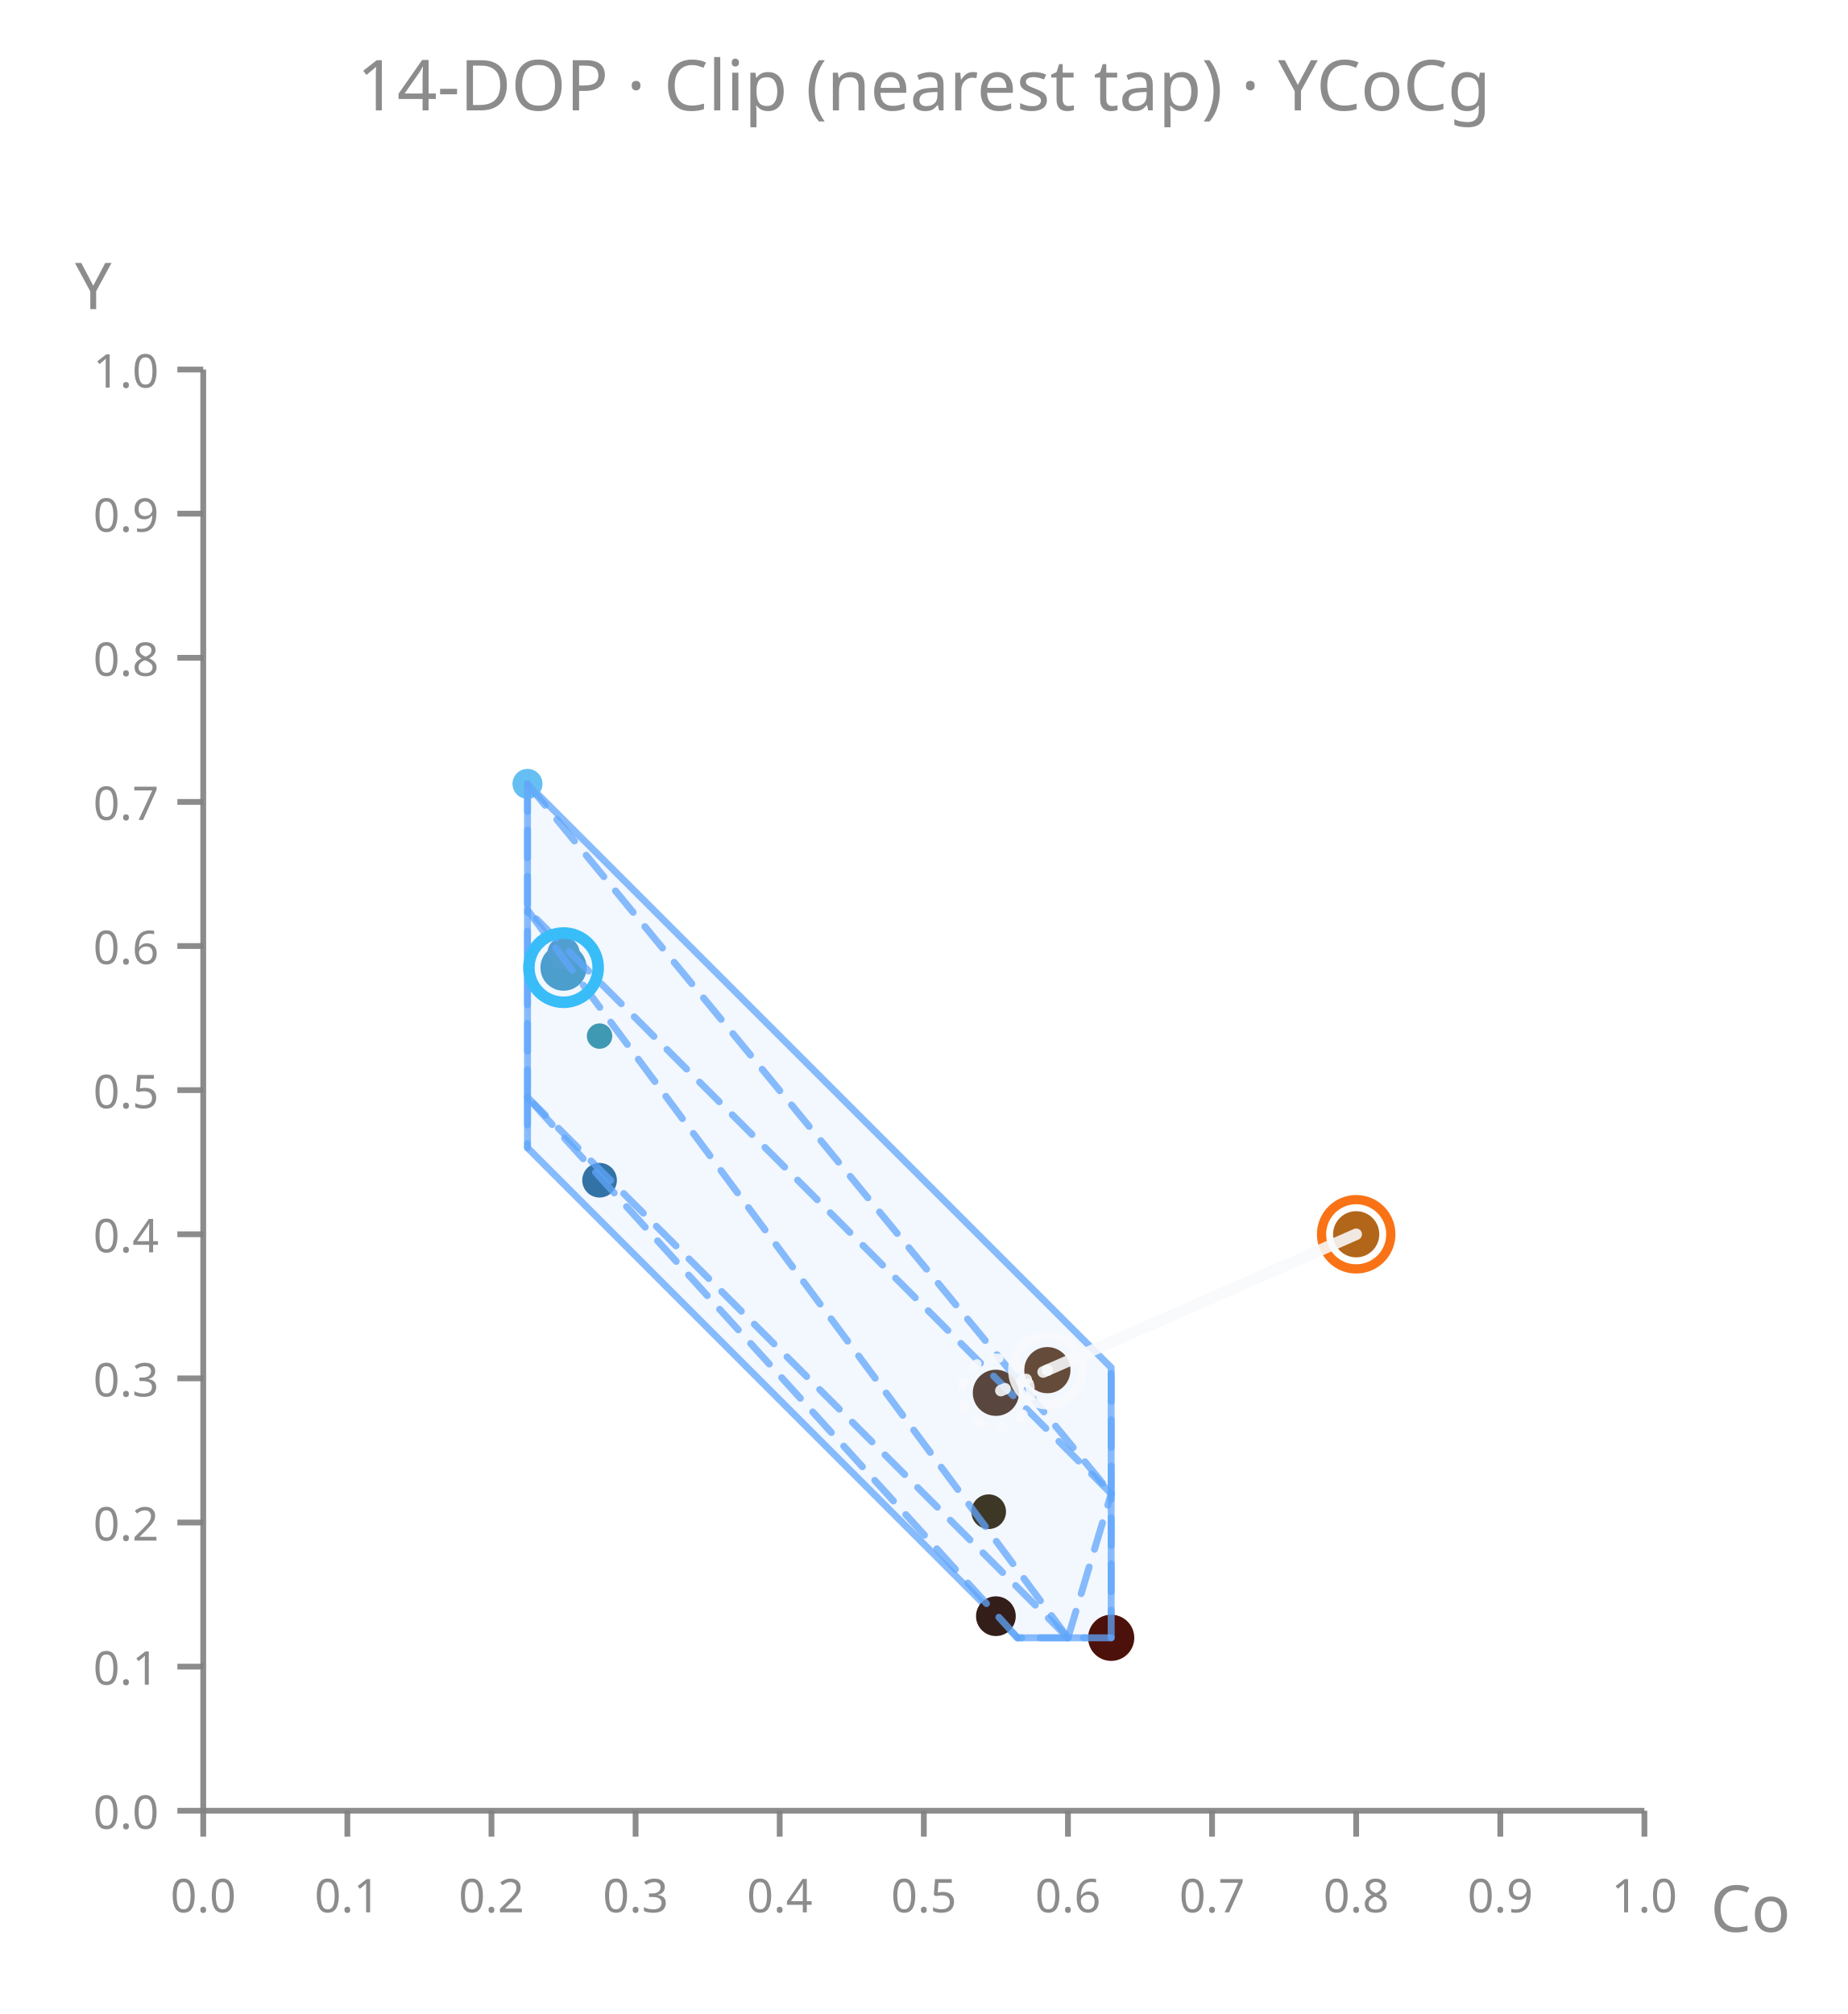
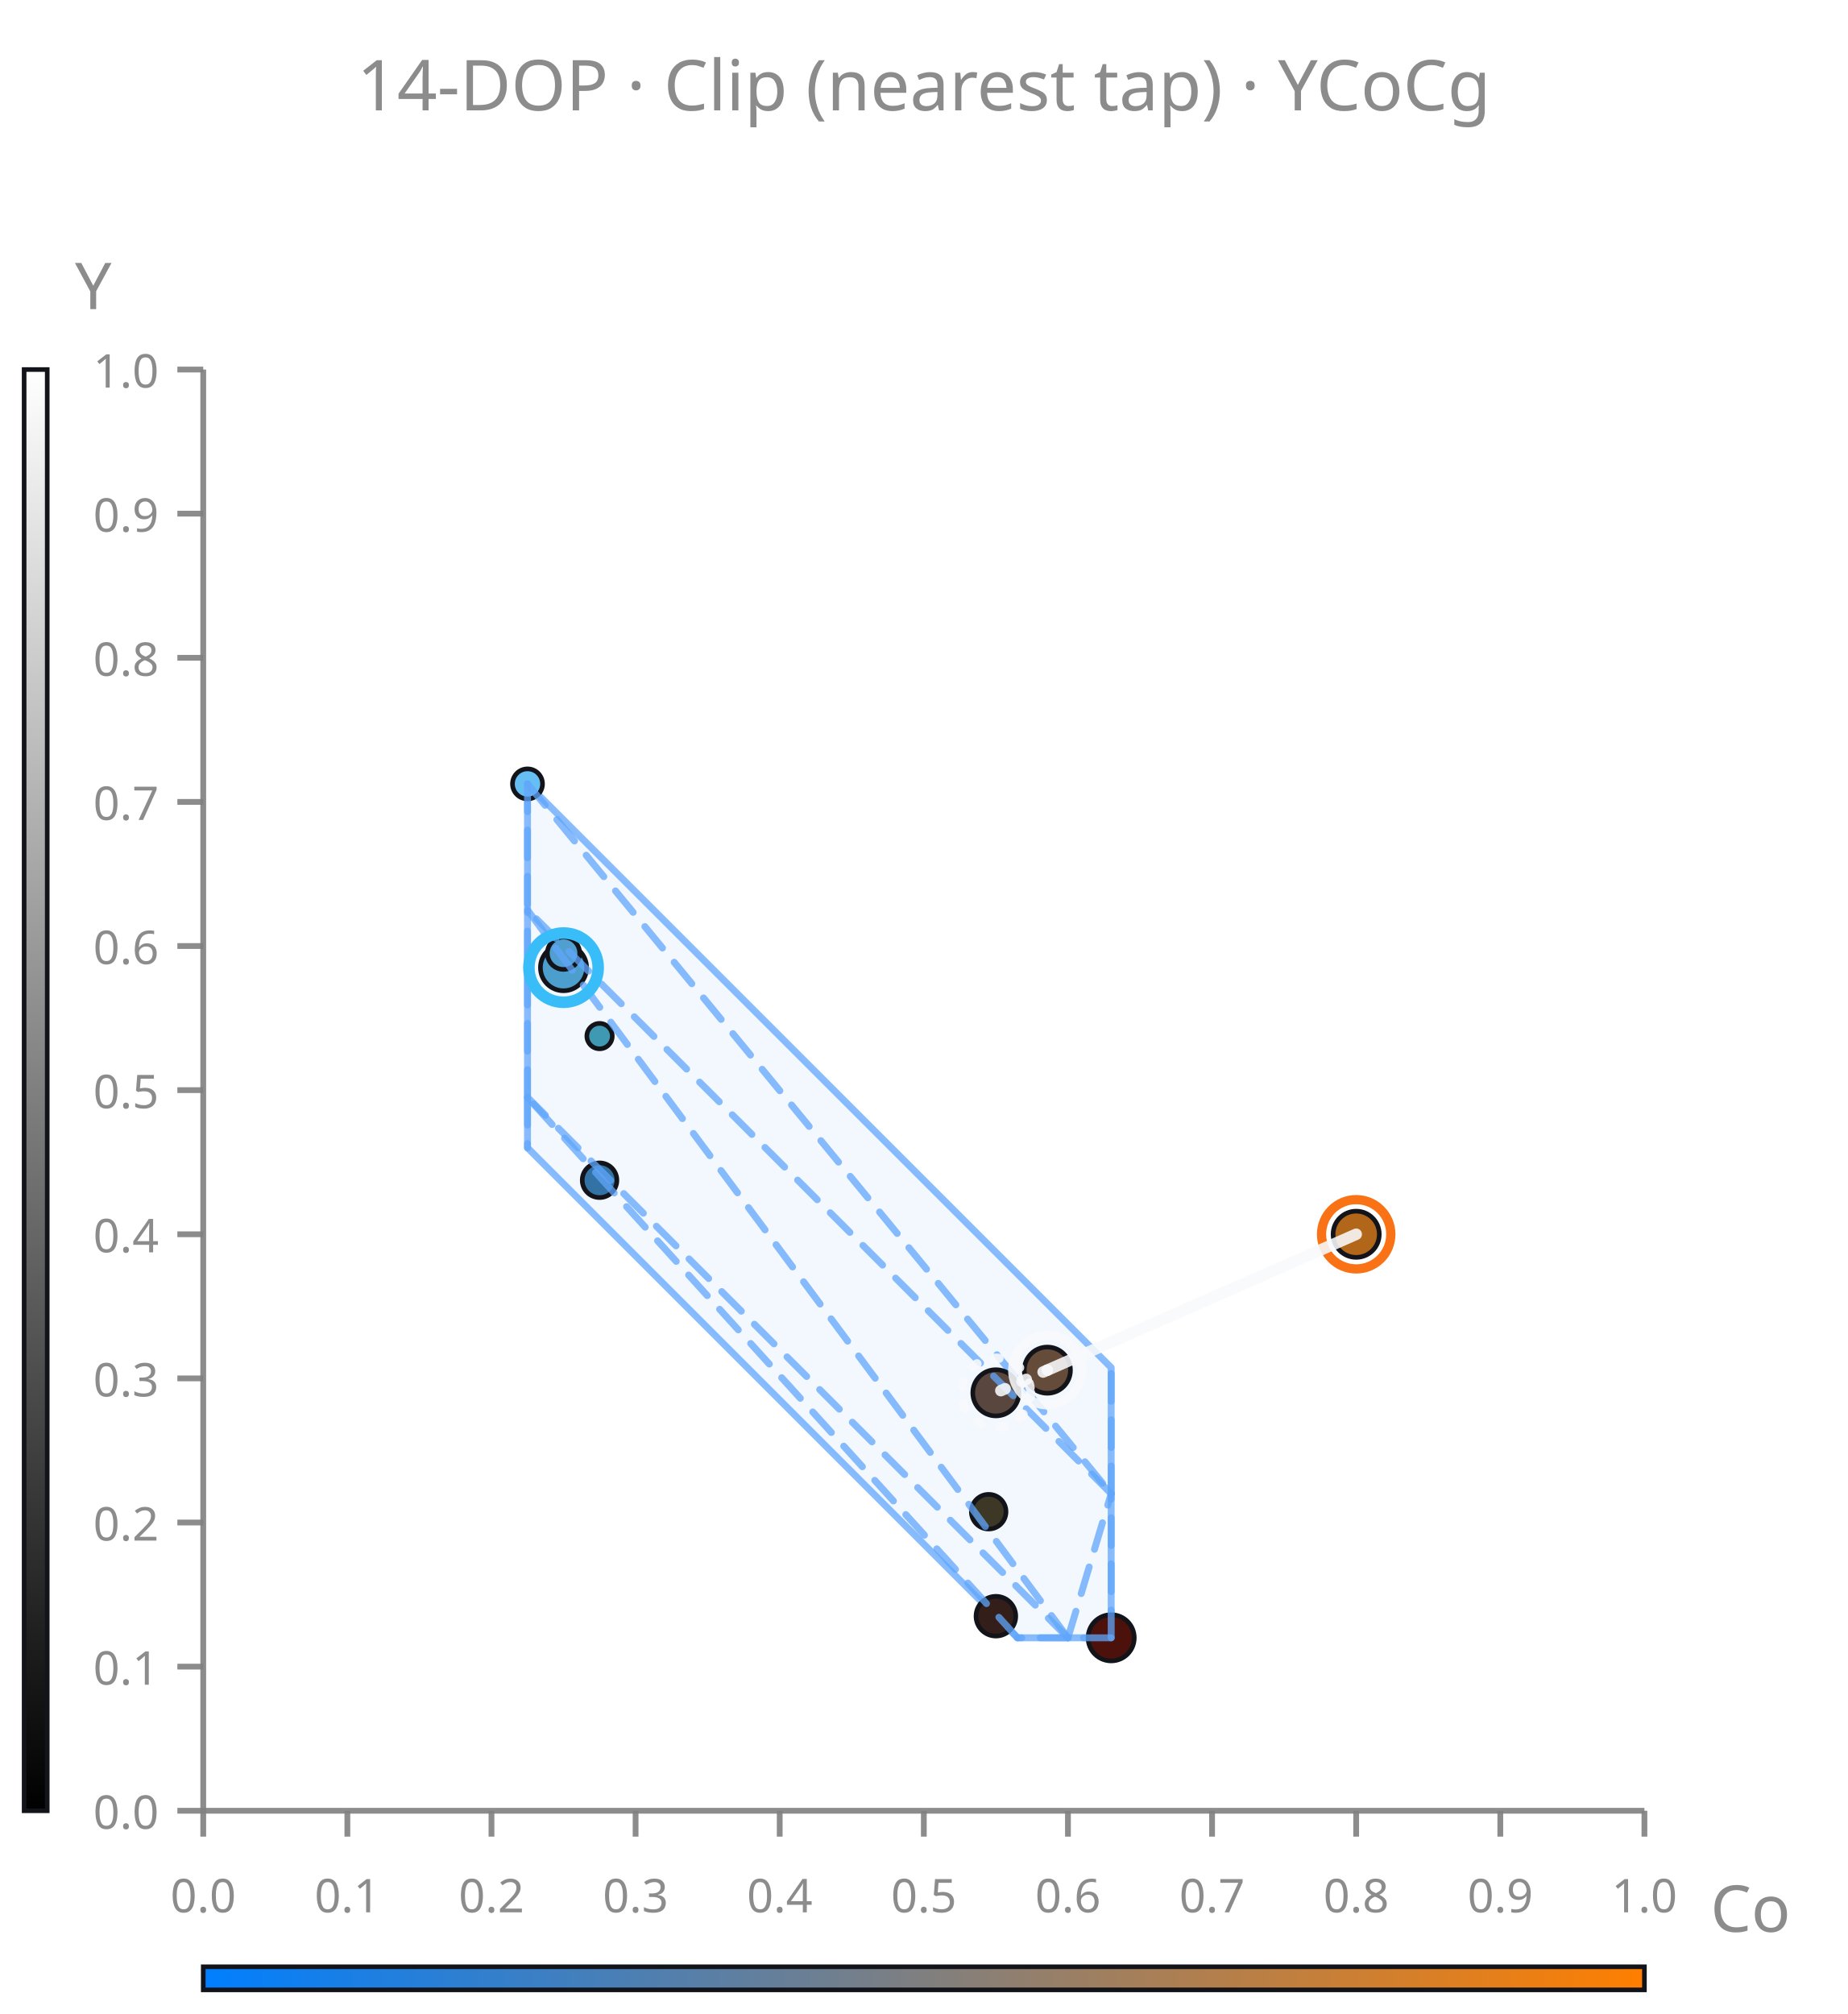
<svg xmlns="http://www.w3.org/2000/svg" baseProfile="full" height="436.0px" version="1.1" viewBox="0,0,400.0,436.0" width="400.0px">
-   <defs />
+   <defs>
+     <linearGradient gradientUnits="userSpaceOnUse" id="plotGradY_0_1_1" x1="7.724" x2="7.724" y1="80" y2="392.0">
+       <stop offset="0" stop-color="rgb(255,255,255)" />
+       <stop offset="1" stop-color="rgb(0,0,0)" />
+     </linearGradient>
+     <linearGradient gradientUnits="userSpaceOnUse" id="plotGradX_0_1_1" x1="44.0" x2="356" y1="428.276" y2="428.276">
+       <stop offset="0" stop-color="rgb(0,127,255)" />
+       <stop offset="1" stop-color="rgb(255,127,0)" />
+     </linearGradient>
+   </defs>
  <g class="layer_bg" />
  <g class="layer_boundary">
    <polygon fill="rgba(59,130,246,0.06)" points="220.28,354.56 240.56,354.56 240.56,296.06 114.2,169.7 114.2,248.48" stroke="rgba(96,165,250,0.75)" stroke-linejoin="round" stroke-width="1.5" />
  </g>
  <g class="layer_axes">
    <line fill="none" stroke="rgba(128,128,128,0.9)" stroke-width="1.25" x1="44.0" x2="356" y1="392.0" y2="392.0" />
    <line fill="none" stroke="rgba(128,128,128,0.9)" stroke-width="1.25" x1="44.0" x2="44.0" y1="392.0" y2="80" />
    <line fill="none" stroke="rgba(128,128,128,0.9)" stroke-width="1.25" x1="44.0" x2="44.0" y1="392.0" y2="397.6" />
    <text dominant-baseline="hanging" fill="rgba(128,128,128,0.9)" font-family="sans-serif" font-size="10.08" text-anchor="middle" x="44.0" y="406.168">0.0</text>
    <line fill="none" stroke="rgba(128,128,128,0.9)" stroke-width="1.25" x1="75.2" x2="75.2" y1="392.0" y2="397.6" />
    <text dominant-baseline="hanging" fill="rgba(128,128,128,0.9)" font-family="sans-serif" font-size="10.08" text-anchor="middle" x="75.2" y="406.168">0.1</text>
    <line fill="none" stroke="rgba(128,128,128,0.9)" stroke-width="1.25" x1="106.4" x2="106.4" y1="392.0" y2="397.6" />
    <text dominant-baseline="hanging" fill="rgba(128,128,128,0.9)" font-family="sans-serif" font-size="10.08" text-anchor="middle" x="106.4" y="406.168">0.2</text>
    <line fill="none" stroke="rgba(128,128,128,0.9)" stroke-width="1.25" x1="137.6" x2="137.6" y1="392.0" y2="397.6" />
    <text dominant-baseline="hanging" fill="rgba(128,128,128,0.9)" font-family="sans-serif" font-size="10.08" text-anchor="middle" x="137.6" y="406.168">0.3</text>
    <line fill="none" stroke="rgba(128,128,128,0.9)" stroke-width="1.25" x1="168.8" x2="168.8" y1="392.0" y2="397.6" />
    <text dominant-baseline="hanging" fill="rgba(128,128,128,0.9)" font-family="sans-serif" font-size="10.08" text-anchor="middle" x="168.8" y="406.168">0.4</text>
    <line fill="none" stroke="rgba(128,128,128,0.9)" stroke-width="1.25" x1="200" x2="200" y1="392.0" y2="397.6" />
    <text dominant-baseline="hanging" fill="rgba(128,128,128,0.9)" font-family="sans-serif" font-size="10.08" text-anchor="middle" x="200" y="406.168">0.5</text>
    <line fill="none" stroke="rgba(128,128,128,0.9)" stroke-width="1.25" x1="231.2" x2="231.2" y1="392.0" y2="397.6" />
    <text dominant-baseline="hanging" fill="rgba(128,128,128,0.9)" font-family="sans-serif" font-size="10.08" text-anchor="middle" x="231.2" y="406.168">0.6</text>
    <line fill="none" stroke="rgba(128,128,128,0.9)" stroke-width="1.25" x1="262.4" x2="262.4" y1="392.0" y2="397.6" />
    <text dominant-baseline="hanging" fill="rgba(128,128,128,0.9)" font-family="sans-serif" font-size="10.08" text-anchor="middle" x="262.4" y="406.168">0.7</text>
    <line fill="none" stroke="rgba(128,128,128,0.9)" stroke-width="1.25" x1="293.6" x2="293.6" y1="392.0" y2="397.6" />
    <text dominant-baseline="hanging" fill="rgba(128,128,128,0.9)" font-family="sans-serif" font-size="10.08" text-anchor="middle" x="293.6" y="406.168">0.8</text>
    <line fill="none" stroke="rgba(128,128,128,0.9)" stroke-width="1.25" x1="324.8" x2="324.8" y1="392.0" y2="397.6" />
    <text dominant-baseline="hanging" fill="rgba(128,128,128,0.9)" font-family="sans-serif" font-size="10.08" text-anchor="middle" x="324.8" y="406.168">0.9</text>
    <line fill="none" stroke="rgba(128,128,128,0.9)" stroke-width="1.25" x1="356" x2="356" y1="392.0" y2="397.6" />
    <text dominant-baseline="hanging" fill="rgba(128,128,128,0.9)" font-family="sans-serif" font-size="10.08" text-anchor="middle" x="356" y="406.168">1.0</text>
    <line fill="none" stroke="rgba(128,128,128,0.9)" stroke-width="1.25" x1="44.0" x2="38.4" y1="392.0" y2="392.0" />
    <text dominant-baseline="central" fill="rgba(128,128,128,0.9)" font-family="sans-serif" font-size="10.08" text-anchor="end" x="34.4" y="392.0">0.0</text>
    <line fill="none" stroke="rgba(128,128,128,0.9)" stroke-width="1.25" x1="44.0" x2="38.4" y1="360.8" y2="360.8" />
    <text dominant-baseline="central" fill="rgba(128,128,128,0.9)" font-family="sans-serif" font-size="10.08" text-anchor="end" x="34.4" y="360.8">0.1</text>
    <line fill="none" stroke="rgba(128,128,128,0.9)" stroke-width="1.25" x1="44.0" x2="38.4" y1="329.6" y2="329.6" />
    <text dominant-baseline="central" fill="rgba(128,128,128,0.9)" font-family="sans-serif" font-size="10.08" text-anchor="end" x="34.4" y="329.6">0.2</text>
    <line fill="none" stroke="rgba(128,128,128,0.9)" stroke-width="1.25" x1="44.0" x2="38.4" y1="298.4" y2="298.4" />
    <text dominant-baseline="central" fill="rgba(128,128,128,0.9)" font-family="sans-serif" font-size="10.08" text-anchor="end" x="34.4" y="298.4">0.3</text>
    <line fill="none" stroke="rgba(128,128,128,0.9)" stroke-width="1.25" x1="44.0" x2="38.4" y1="267.2" y2="267.2" />
    <text dominant-baseline="central" fill="rgba(128,128,128,0.9)" font-family="sans-serif" font-size="10.08" text-anchor="end" x="34.4" y="267.2">0.4</text>
    <line fill="none" stroke="rgba(128,128,128,0.9)" stroke-width="1.25" x1="44.0" x2="38.4" y1="236" y2="236" />
    <text dominant-baseline="central" fill="rgba(128,128,128,0.9)" font-family="sans-serif" font-size="10.08" text-anchor="end" x="34.4" y="236">0.5</text>
    <line fill="none" stroke="rgba(128,128,128,0.9)" stroke-width="1.25" x1="44.0" x2="38.4" y1="204.8" y2="204.8" />
    <text dominant-baseline="central" fill="rgba(128,128,128,0.9)" font-family="sans-serif" font-size="10.08" text-anchor="end" x="34.4" y="204.8">0.6</text>
    <line fill="none" stroke="rgba(128,128,128,0.9)" stroke-width="1.25" x1="44.0" x2="38.4" y1="173.6" y2="173.6" />
    <text dominant-baseline="central" fill="rgba(128,128,128,0.9)" font-family="sans-serif" font-size="10.08" text-anchor="end" x="34.4" y="173.6">0.7</text>
    <line fill="none" stroke="rgba(128,128,128,0.9)" stroke-width="1.25" x1="44.0" x2="38.4" y1="142.4" y2="142.4" />
    <text dominant-baseline="central" fill="rgba(128,128,128,0.9)" font-family="sans-serif" font-size="10.08" text-anchor="end" x="34.4" y="142.4">0.8</text>
    <line fill="none" stroke="rgba(128,128,128,0.9)" stroke-width="1.25" x1="44.0" x2="38.4" y1="111.2" y2="111.2" />
    <text dominant-baseline="central" fill="rgba(128,128,128,0.9)" font-family="sans-serif" font-size="10.08" text-anchor="end" x="34.4" y="111.2">0.9</text>
    <line fill="none" stroke="rgba(128,128,128,0.9)" stroke-width="1.25" x1="44.0" x2="38.4" y1="80" y2="80" />
    <text dominant-baseline="central" fill="rgba(128,128,128,0.9)" font-family="sans-serif" font-size="10.08" text-anchor="end" x="34.4" y="80">1.0</text>
    <text fill="rgba(128,128,128,0.9)" font-family="sans-serif" font-size="14" x="370.3" y="418.208">Co</text>
    <text fill="rgba(128,128,128,0.9)" font-family="sans-serif" font-size="14" x="16.224" y="66.928">Y</text>
+     <rect fill="url(#plotGradY_0_1_1) none" height="312" shape-rendering="geometricPrecision" stroke="rgba(18,20,26,1.0)" stroke-width="1.0" width="5.0" x="5.224" y="80" />
+     <rect fill="url(#plotGradX_0_1_1) none" height="5.0" shape-rendering="geometricPrecision" stroke="rgba(18,20,26,1.0)" stroke-width="1.0" width="312" x="44.0" y="425.776" />
  </g>
  <g class="layer_dots">
-     <circle cx="129.8" cy="224.3" fill="rgb(63,153,178)" r="2.75" stroke="none" />
-     <circle cx="114.2" cy="169.7" fill="rgb(102,191,242)" r="3.25" stroke="none" />
-     <circle cx="122" cy="209.48" fill="rgb(76,158,204)" r="5.0" stroke="none" />
-     <circle cx="122" cy="206.36" fill="rgb(81,158,209)" r="3.5" stroke="none" />
-     <circle cx="129.8" cy="255.5" fill="rgb(51,114,165)" r="3.75" stroke="none" />
-     <circle cx="214.04" cy="327.26" fill="rgb(61,56,38)" r="3.75" stroke="none" />
-     <circle cx="293.6" cy="267.2" fill="rgb(178,102,25)" r="5.0" stroke="none" />
+     <circle cx="129.8" cy="224.3" fill="rgb(63,153,178)" r="2.75" stroke="rgba(18,20,26,1.0)" stroke-width="1.0" />
+     <circle cx="114.2" cy="169.7" fill="rgb(102,191,242)" r="3.25" stroke="rgba(18,20,26,1.0)" stroke-width="1.0" />
+     <circle cx="122" cy="209.48" fill="rgb(76,158,204)" r="5.0" stroke="rgba(18,20,26,1.0)" stroke-width="1.0" />
+     <circle cx="122" cy="206.36" fill="rgb(81,158,209)" r="3.5" stroke="rgba(18,20,26,1.0)" stroke-width="1.0" />
+     <circle cx="129.8" cy="255.5" fill="rgb(51,114,165)" r="3.75" stroke="rgba(18,20,26,1.0)" stroke-width="1.0" />
+     <circle cx="214.04" cy="327.26" fill="rgb(61,56,38)" r="3.75" stroke="rgba(18,20,26,1.0)" stroke-width="1.0" />
+     <circle cx="293.6" cy="267.2" fill="rgb(178,102,25)" r="5.0" stroke="rgba(18,20,26,1.0)" stroke-width="1.0" />
    <line fill="none" stroke="rgba(96,165,250,0.75)" stroke-dasharray="6,4" stroke-linecap="round" stroke-width="1.5" x1="114.2" x2="240.56" y1="169.7" y2="323.36" />
    <line fill="none" stroke="rgba(96,165,250,0.75)" stroke-dasharray="6,4" stroke-linecap="round" stroke-width="1.5" x1="114.2" x2="114.2" y1="169.7" y2="197" />
    <line fill="none" stroke="rgba(96,165,250,0.75)" stroke-dasharray="6,4" stroke-linecap="round" stroke-width="1.5" x1="240.56" x2="240.56" y1="323.36" y2="296.06" />
-     <circle cx="226.743" cy="296.617" fill="rgb(101,75,58)" r="5.0" stroke="none" />
-     <circle cx="215.6" cy="301.52" fill="rgb(89,71,63)" r="4.2" stroke="none" />
-     <circle cx="215.6" cy="301.52" fill="rgb(89,71,63)" r="5.0" stroke="none" />
-     <circle cx="215.6" cy="349.88" fill="rgb(51,30,25)" r="4.3" stroke="none" />
+     <circle cx="226.743" cy="296.617" fill="rgb(101,75,58)" r="5.0" stroke="rgba(18,20,26,1.0)" stroke-width="1.0" />
+     <circle cx="215.6" cy="301.52" fill="rgb(89,71,63)" r="4.2" stroke="rgba(18,20,26,1.0)" stroke-width="1.0" />
+     <circle cx="215.6" cy="301.52" fill="rgb(89,71,63)" r="5.0" stroke="rgba(18,20,26,1.0)" stroke-width="1.0" />
+     <circle cx="215.6" cy="349.88" fill="rgb(51,30,25)" r="4.3" stroke="rgba(18,20,26,1.0)" stroke-width="1.0" />
    <line fill="none" stroke="rgba(96,165,250,0.75)" stroke-dasharray="6,4" stroke-linecap="round" stroke-width="1.5" x1="231.2" x2="220.28" y1="354.56" y2="354.56" />
    <line fill="none" stroke="rgba(96,165,250,0.75)" stroke-dasharray="6,4" stroke-linecap="round" stroke-width="1.5" x1="220.28" x2="114.2" y1="354.56" y2="237.56" />
    <line fill="none" stroke="rgba(96,165,250,0.75)" stroke-dasharray="6,4" stroke-linecap="round" stroke-width="1.5" x1="114.2" x2="114.2" y1="237.56" y2="248.48" />
-     <circle cx="240.56" cy="354.56" fill="rgb(76,17,10)" r="5.0" stroke="none" />
+     <circle cx="240.56" cy="354.56" fill="rgb(76,17,10)" r="5.0" stroke="rgba(18,20,26,1.0)" stroke-width="1.0" />
    <line fill="none" stroke="rgba(96,165,250,0.75)" stroke-dasharray="6,4" stroke-linecap="round" stroke-width="1.5" x1="240.56" x2="231.2" y1="354.56" y2="354.56" />
    <line fill="none" stroke="rgba(96,165,250,0.75)" stroke-dasharray="6,4" stroke-linecap="round" stroke-width="1.5" x1="240.56" x2="240.56" y1="354.56" y2="323.36" />
    <line fill="none" stroke="rgba(96,165,250,0.75)" stroke-dasharray="6,4" stroke-linecap="round" stroke-width="1.5" x1="231.2" x2="240.56" y1="354.56" y2="323.36" />
    <line fill="none" stroke="rgba(96,165,250,0.75)" stroke-dasharray="6,4" stroke-linecap="round" stroke-width="1.5" x1="231.2" x2="114.2" y1="354.56" y2="237.56" />
    <line fill="none" stroke="rgba(96,165,250,0.75)" stroke-dasharray="6,4" stroke-linecap="round" stroke-width="1.5" x1="231.2" x2="114.2" y1="354.56" y2="197" />
    <line fill="none" stroke="rgba(96,165,250,0.75)" stroke-dasharray="6,4" stroke-linecap="round" stroke-width="1.5" x1="240.56" x2="114.2" y1="323.36" y2="197" />
    <line fill="none" stroke="rgba(96,165,250,0.75)" stroke-dasharray="6,4" stroke-linecap="round" stroke-width="1.5" x1="114.2" x2="114.2" y1="237.56" y2="197" />
  </g>
  <g class="layer_overlay">
    <circle cx="122" cy="209.48" fill="none" r="7.5" stroke="rgba(56,189,248,1.0)" stroke-width="2.5" />
    <circle cx="293.6" cy="267.2" fill="none" r="7.5" stroke="rgba(249,115,22,1.0)" stroke-width="2.0" />
    <line stroke="rgba(248,250,252,0.88)" stroke-linecap="round" stroke-width="2.5" x1="293.6" x2="226.743" y1="267.2" y2="296.617" />
    <circle cx="226.743" cy="296.617" fill="none" r="7.5" stroke="rgba(248,250,252,0.88)" stroke-width="2.0" />
    <line fill="none" stroke="rgba(248,250,252,0.88)" stroke-dasharray="1 4" stroke-linecap="round" stroke-width="2.5" x1="226.743" x2="215.6" y1="296.617" y2="301.52" />
    <circle cx="215.6" cy="301.52" fill="none" r="7.5" stroke="rgba(248,250,252,0.88)" stroke-dasharray="1 4" stroke-linecap="round" stroke-width="2.0" />
  </g>
  <g class="layer_header">
    <text dominant-baseline="central" fill="rgba(128,128,128,0.9)" font-family="sans-serif" font-size="15.2" text-anchor="middle" x="200.0" y="18.0">14-DOP · Clip (nearest tap) · YCoCg</text>
  </g>
</svg>
